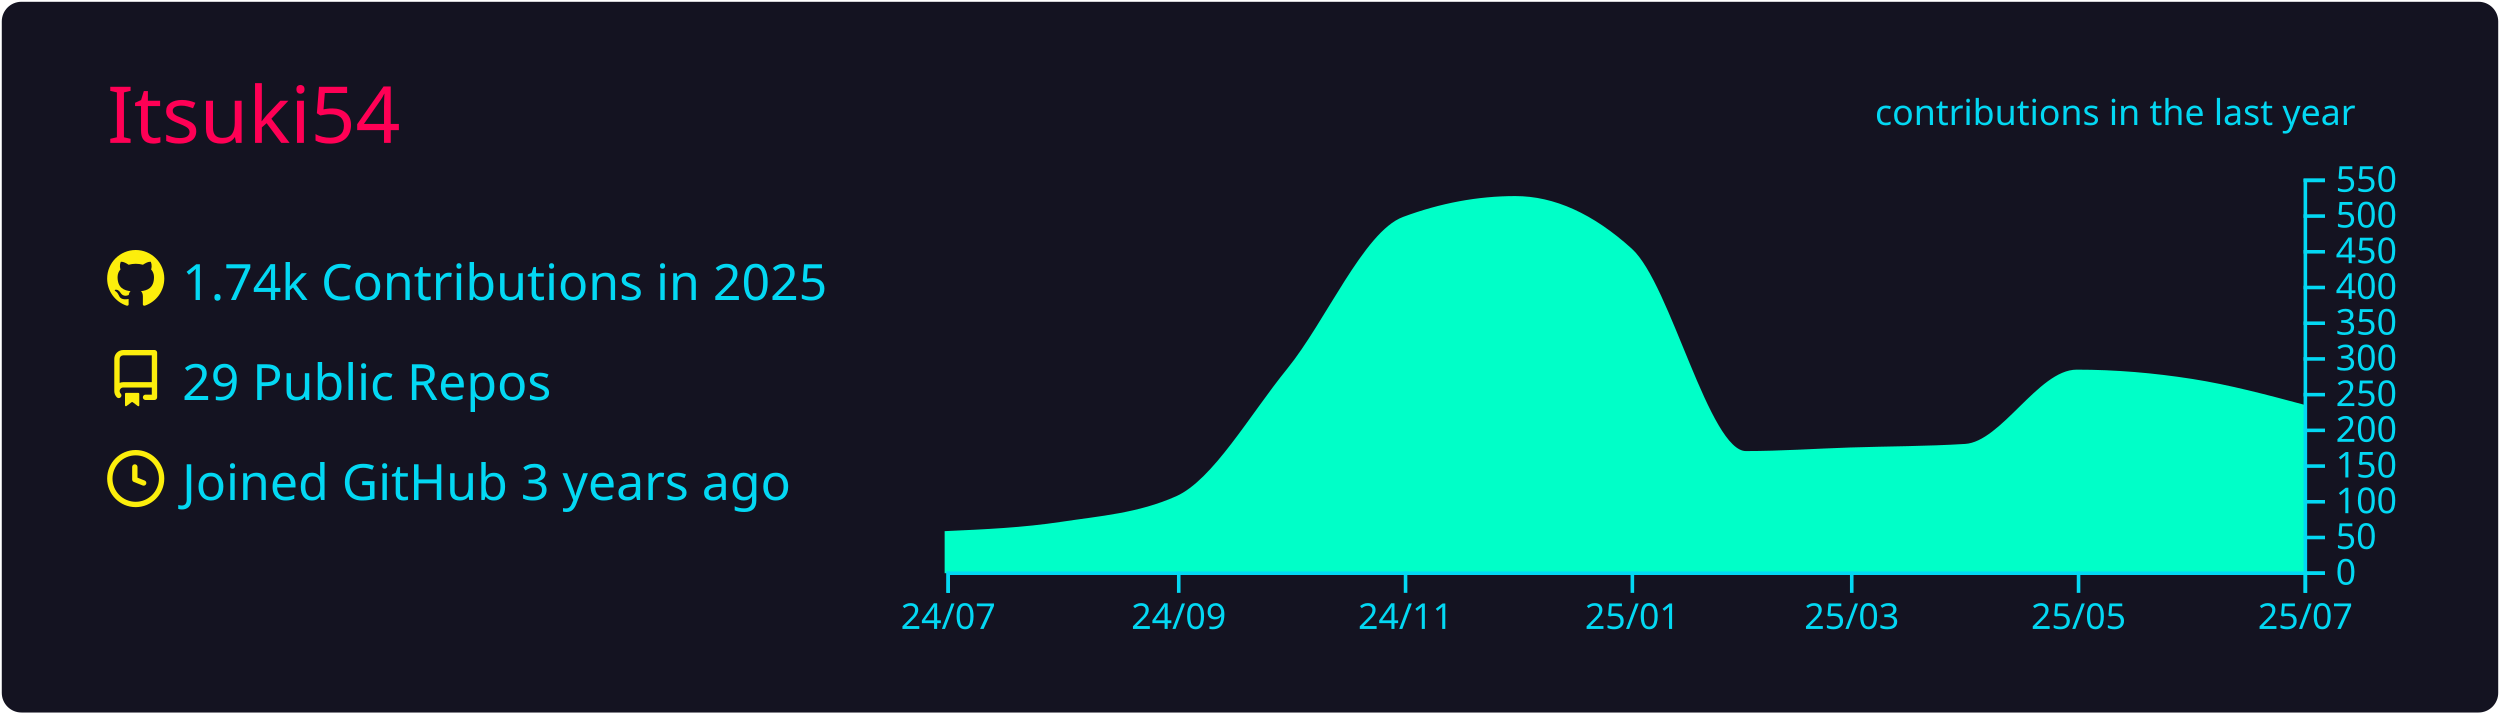
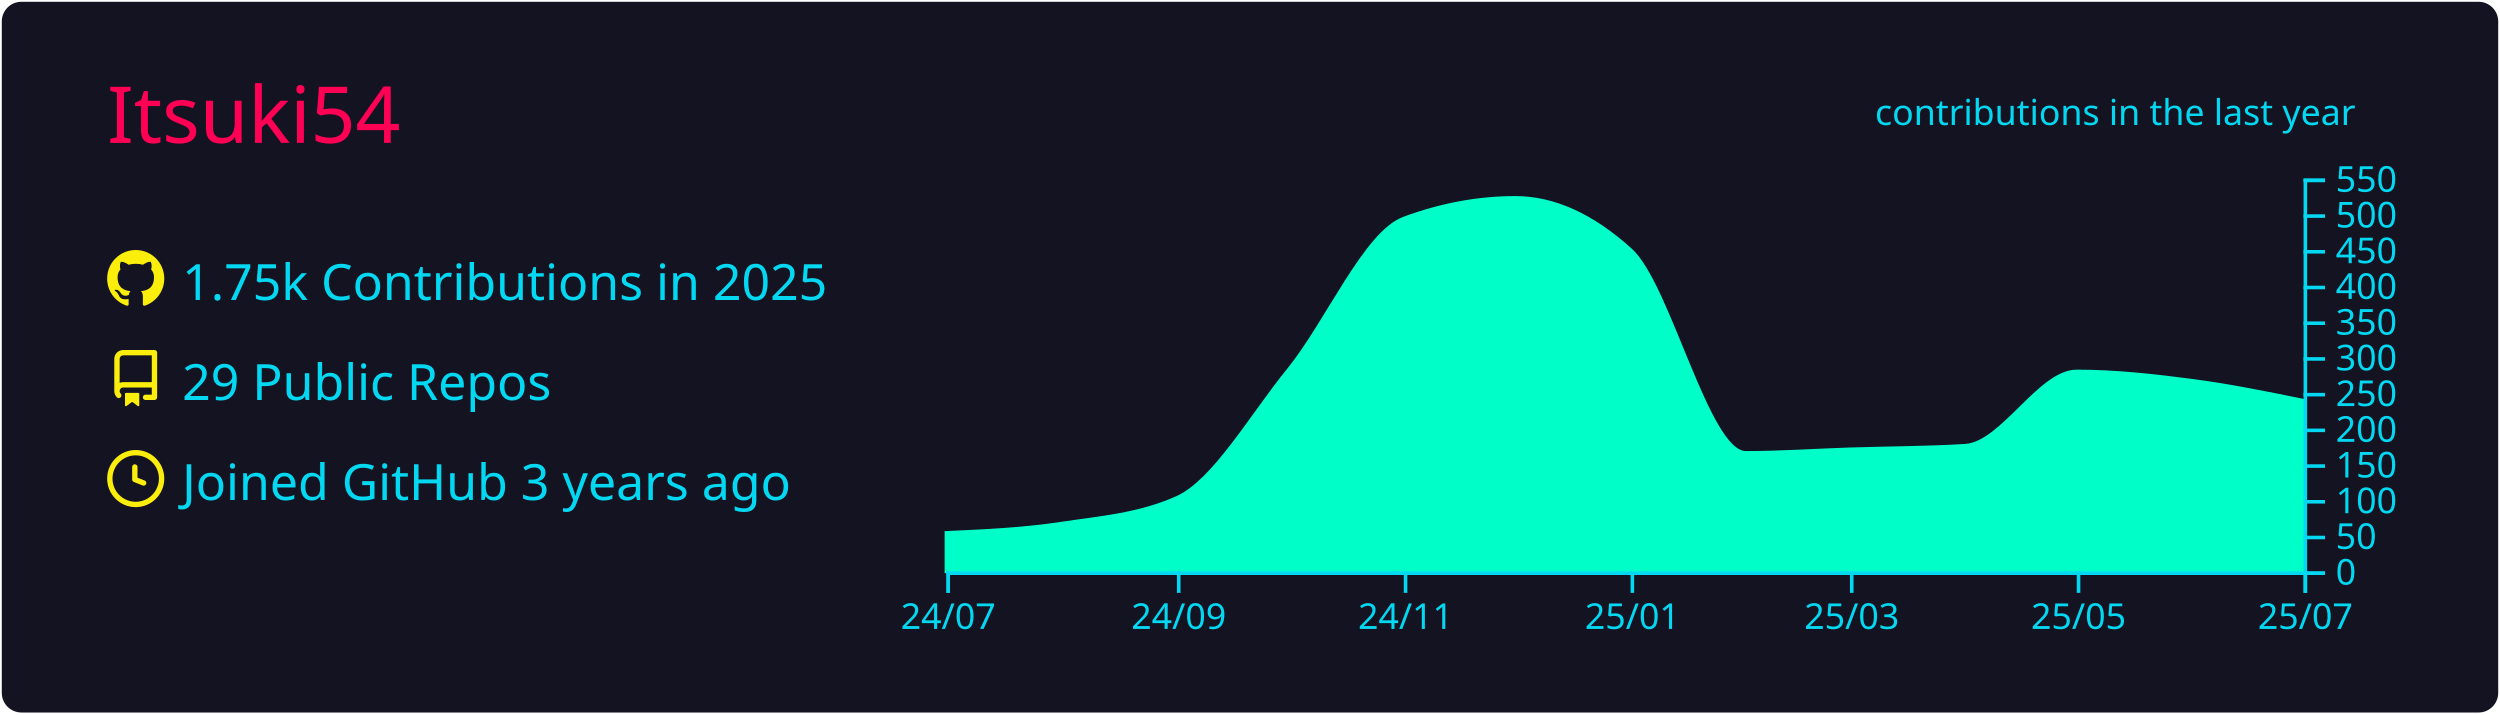
<svg xmlns="http://www.w3.org/2000/svg" width="700" height="200" viewBox="0 0 700 200">
  <style>* {
          font-family: 'Segoe UI', Ubuntu, "Helvetica Neue", Sans-Serif
        }</style>
  <rect x="1" y="1" rx="5" ry="5" height="99%" width="99.714%" stroke="#141321" stroke-width="1" fill="#141321" stroke-opacity="1" />
  <text x="30" y="40" style="font-size: 22px; fill: #ff0055;">Itsuki54</text>
  <g transform="translate(0,40)">
    <g transform="translate(30,30)">
      <g transform="translate(0,0)" width="14" height="14" fill="#fcee0c">
        <path fill-rule="evenodd" d="M8 0C3.58 0 0 3.58 0 8c0 3.54 2.29 6.53 5.47 7.59.4.07.55-.17.55-.38 0-.19-.01-.82-.01-1.49-2.01.37-2.53-.49-2.69-.94-.09-.23-.48-.94-.82-1.13-.28-.15-.68-.52-.01-.53.63-.01 1.08.58 1.23.82.72 1.21 1.87.87 2.33.66.07-.52.28-.87.51-1.07-1.78-.2-3.64-.89-3.64-3.95 0-.87.31-1.59.82-2.15-.08-.2-.36-1.02.08-2.12 0 0 .67-.21 2.2.82.64-.18 1.32-.27 2-.27.68 0 1.36.09 2 .27 1.53-1.04 2.2-.82 2.2-.82.44 1.1.16 1.92.08 2.12.51.56.82 1.27.82 2.15 0 3.07-1.87 3.75-3.65 3.95.29.25.54.73.54 1.48 0 1.07-.01 1.93-.01 2.2 0 .21.15.46.55.38A8.013 8.013 0 0016 8c0-4.42-3.58-8-8-8z" />
      </g>
      <g transform="translate(0,28)" width="14" height="14" fill="#fcee0c">
        <path fill-rule="evenodd" d="M2 2.5A2.5 2.5 0 014.5 0h8.75a.75.75 0 01.75.75v12.5a.75.75 0 01-.75.75h-2.5a.75.75 0 110-1.5h1.75v-2h-8a1 1 0 00-.714 1.7.75.75 0 01-1.072 1.05A2.495 2.495 0 012 11.5v-9zm10.5-1V9h-8c-.356 0-.694.074-1 .208V2.5a1 1 0 011-1h8zM5 12.25v3.25a.25.25 0 00.4.2l1.45-1.087a.25.25 0 01.3 0L8.6 15.7a.25.25 0 00.4-.2v-3.25a.25.25 0 00-.25-.25h-3.5a.25.25 0 00-.25.25z" />
      </g>
      <g transform="translate(0,56)" width="14" height="14" fill="#fcee0c">
        <path fill-rule="evenodd" d="M1.5 8a6.5 6.5 0 1113 0 6.5 6.5 0 01-13 0zM8 0a8 8 0 100 16A8 8 0 008 0zm.5 4.75a.75.75 0 00-1.5 0v3.5a.75.75 0 00.471.696l2.5 1a.75.75 0 00.557-1.392L8.5 7.742V4.75z" />
      </g>
-       <text x="21" y="14" style="fill: #03d8f3; font-size: 14px;">1.74k Contributions in 2025</text>
+       <text x="21" y="14" style="fill: #03d8f3; font-size: 14px;">1.75k Contributions in 2025</text>
      <text x="21" y="42" style="fill: #03d8f3; font-size: 14px;">29 Public Repos</text>
      <text x="21" y="70" style="fill: #03d8f3; font-size: 14px;">Joined GitHub 3 years ago</text>
    </g>
    <g color="#00ffc8" transform="translate(295,10)">
-       <path transform="translate(-30,0)" stroke="#00ffc8" fill="#00ffc8" opacity="1" d="M0,99.2C10.758,98.717,21.516,98.233,32.274,96.6C43.032,94.967,53.79,94.2,64.548,89.4C74.959,84.755,85.37,66.391,95.781,53.6C106.539,40.383,117.297,15.196,128.055,11.2C138.466,7.333,148.877,5.4,159.288,5.4C170.046,5.4,180.804,10.267,191.562,20C202.32,29.733,213.078,76.8,223.836,76.8C233.553,76.8,243.269,76.118,252.986,75.8C263.744,75.448,274.502,75.467,285.26,74.8C295.671,74.155,306.082,54,316.493,54C327.251,54,338.009,54.913,348.767,56.6C359.178,58.232,369.589,61.016,380,63.8L380,110C369.589,110,359.178,110,348.767,110C338.009,110,327.251,110,316.493,110C306.082,110,295.671,110,285.26,110C274.502,110,263.744,110,252.986,110C243.269,110,233.553,110,223.836,110C213.078,110,202.32,110,191.562,110C180.804,110,170.046,110,159.288,110C148.877,110,138.466,110,128.055,110C117.297,110,106.539,110,95.781,110C85.37,110,74.959,110,64.548,110C53.79,110,43.032,110,32.274,110C21.516,110,10.758,110,0,110Z" />
+       <path transform="translate(-30,0)" stroke="#00ffc8" fill="#00ffc8" opacity="1" d="M0,99.2C10.758,98.717,21.516,98.233,32.274,96.6C43.032,94.967,53.79,94.2,64.548,89.4C74.959,84.755,85.37,66.391,95.781,53.6C106.539,40.383,117.297,15.196,128.055,11.2C138.466,7.333,148.877,5.4,159.288,5.4C170.046,5.4,180.804,10.267,191.562,20C202.32,29.733,213.078,76.8,223.836,76.8C233.553,76.8,243.269,76.118,252.986,75.8C263.744,75.448,274.502,75.467,285.26,74.8C295.671,74.155,306.082,54,316.493,54C327.251,54,338.009,55.194,348.767,56.6C359.178,57.961,369.589,60.081,380,62.2L380,110C369.589,110,359.178,110,348.767,110C338.009,110,327.251,110,316.493,110C306.082,110,295.671,110,285.26,110C274.502,110,263.744,110,252.986,110C243.269,110,233.553,110,223.836,110C213.078,110,202.32,110,191.562,110C180.804,110,170.046,110,159.288,110C148.877,110,138.466,110,128.055,110C117.297,110,106.539,110,95.781,110C85.37,110,74.959,110,64.548,110C53.79,110,43.032,110,32.274,110C21.516,110,10.758,110,0,110Z" />
      <g color="#03d8f3" transform="translate(-30,110)" fill="none" font-size="10" font-family="sans-serif" text-anchor="middle">
        <path class="domain" stroke="currentColor" d="M0.5,6V0.5H380.5V6" />
        <g class="tick" opacity="1" transform="translate(0.5,0)">
          <line stroke="currentColor" y2="6" />
          <text fill="currentColor" y="9" dy="0.71em">24/07</text>
        </g>
        <g class="tick" opacity="1" transform="translate(65.04795,0)">
          <line stroke="currentColor" y2="6" />
          <text fill="currentColor" y="9" dy="0.71em">24/09</text>
        </g>
        <g class="tick" opacity="1" transform="translate(128.5548,0)">
          <line stroke="currentColor" y2="6" />
          <text fill="currentColor" y="9" dy="0.71em">24/11</text>
        </g>
        <g class="tick" opacity="1" transform="translate(192.0616,0)">
          <line stroke="currentColor" y2="6" />
          <text fill="currentColor" y="9" dy="0.71em">25/01</text>
        </g>
        <g class="tick" opacity="1" transform="translate(253.4863,0)">
          <line stroke="currentColor" y2="6" />
          <text fill="currentColor" y="9" dy="0.71em">25/03</text>
        </g>
        <g class="tick" opacity="1" transform="translate(316.9932,0)">
          <line stroke="currentColor" y2="6" />
          <text fill="currentColor" y="9" dy="0.71em">25/05</text>
        </g>
        <g class="tick" opacity="1" transform="translate(380.5,0)">
          <line stroke="currentColor" y2="6" />
          <text fill="currentColor" y="9" dy="0.71em">25/07</text>
        </g>
      </g>
      <g color="#03d8f3" transform="translate(350,0)" fill="none" font-size="10" font-family="sans-serif" text-anchor="start">
        <path class="domain" stroke="currentColor" d="M6,110.5H0.5V0.5H6" />
        <g class="tick" opacity="1" transform="translate(0,110.5)">
          <line stroke="currentColor" x2="6" />
          <text fill="currentColor" x="9" dy="0.32em">0</text>
        </g>
        <g class="tick" opacity="1" transform="translate(0,100.5)">
          <line stroke="currentColor" x2="6" />
          <text fill="currentColor" x="9" dy="0.32em">50</text>
        </g>
        <g class="tick" opacity="1" transform="translate(0,90.5)">
          <line stroke="currentColor" x2="6" />
          <text fill="currentColor" x="9" dy="0.32em">100</text>
        </g>
        <g class="tick" opacity="1" transform="translate(0,80.5)">
          <line stroke="currentColor" x2="6" />
          <text fill="currentColor" x="9" dy="0.32em">150</text>
        </g>
        <g class="tick" opacity="1" transform="translate(0,70.5)">
          <line stroke="currentColor" x2="6" />
          <text fill="currentColor" x="9" dy="0.32em">200</text>
        </g>
        <g class="tick" opacity="1" transform="translate(0,60.5)">
          <line stroke="currentColor" x2="6" />
          <text fill="currentColor" x="9" dy="0.32em">250</text>
        </g>
        <g class="tick" opacity="1" transform="translate(0,50.5)">
          <line stroke="currentColor" x2="6" />
          <text fill="currentColor" x="9" dy="0.32em">300</text>
        </g>
        <g class="tick" opacity="1" transform="translate(0,40.5)">
          <line stroke="currentColor" x2="6" />
          <text fill="currentColor" x="9" dy="0.32em">350</text>
        </g>
        <g class="tick" opacity="1" transform="translate(0,30.5)">
          <line stroke="currentColor" x2="6" />
          <text fill="currentColor" x="9" dy="0.32em">400</text>
        </g>
        <g class="tick" opacity="1" transform="translate(0,20.5)">
          <line stroke="currentColor" x2="6" />
          <text fill="currentColor" x="9" dy="0.32em">450</text>
        </g>
        <g class="tick" opacity="1" transform="translate(0,10.5)">
          <line stroke="currentColor" x2="6" />
          <text fill="currentColor" x="9" dy="0.32em">500</text>
        </g>
        <g class="tick" opacity="1" transform="translate(0,0.5)">
          <line stroke="currentColor" x2="6" />
          <text fill="currentColor" x="9" dy="0.32em">550</text>
        </g>
      </g>
      <g>
        <text y="-15" x="230" style="fill: #03d8f3; font-size: 10px;">contributions in the last year</text>
      </g>
    </g>
  </g>
</svg>
